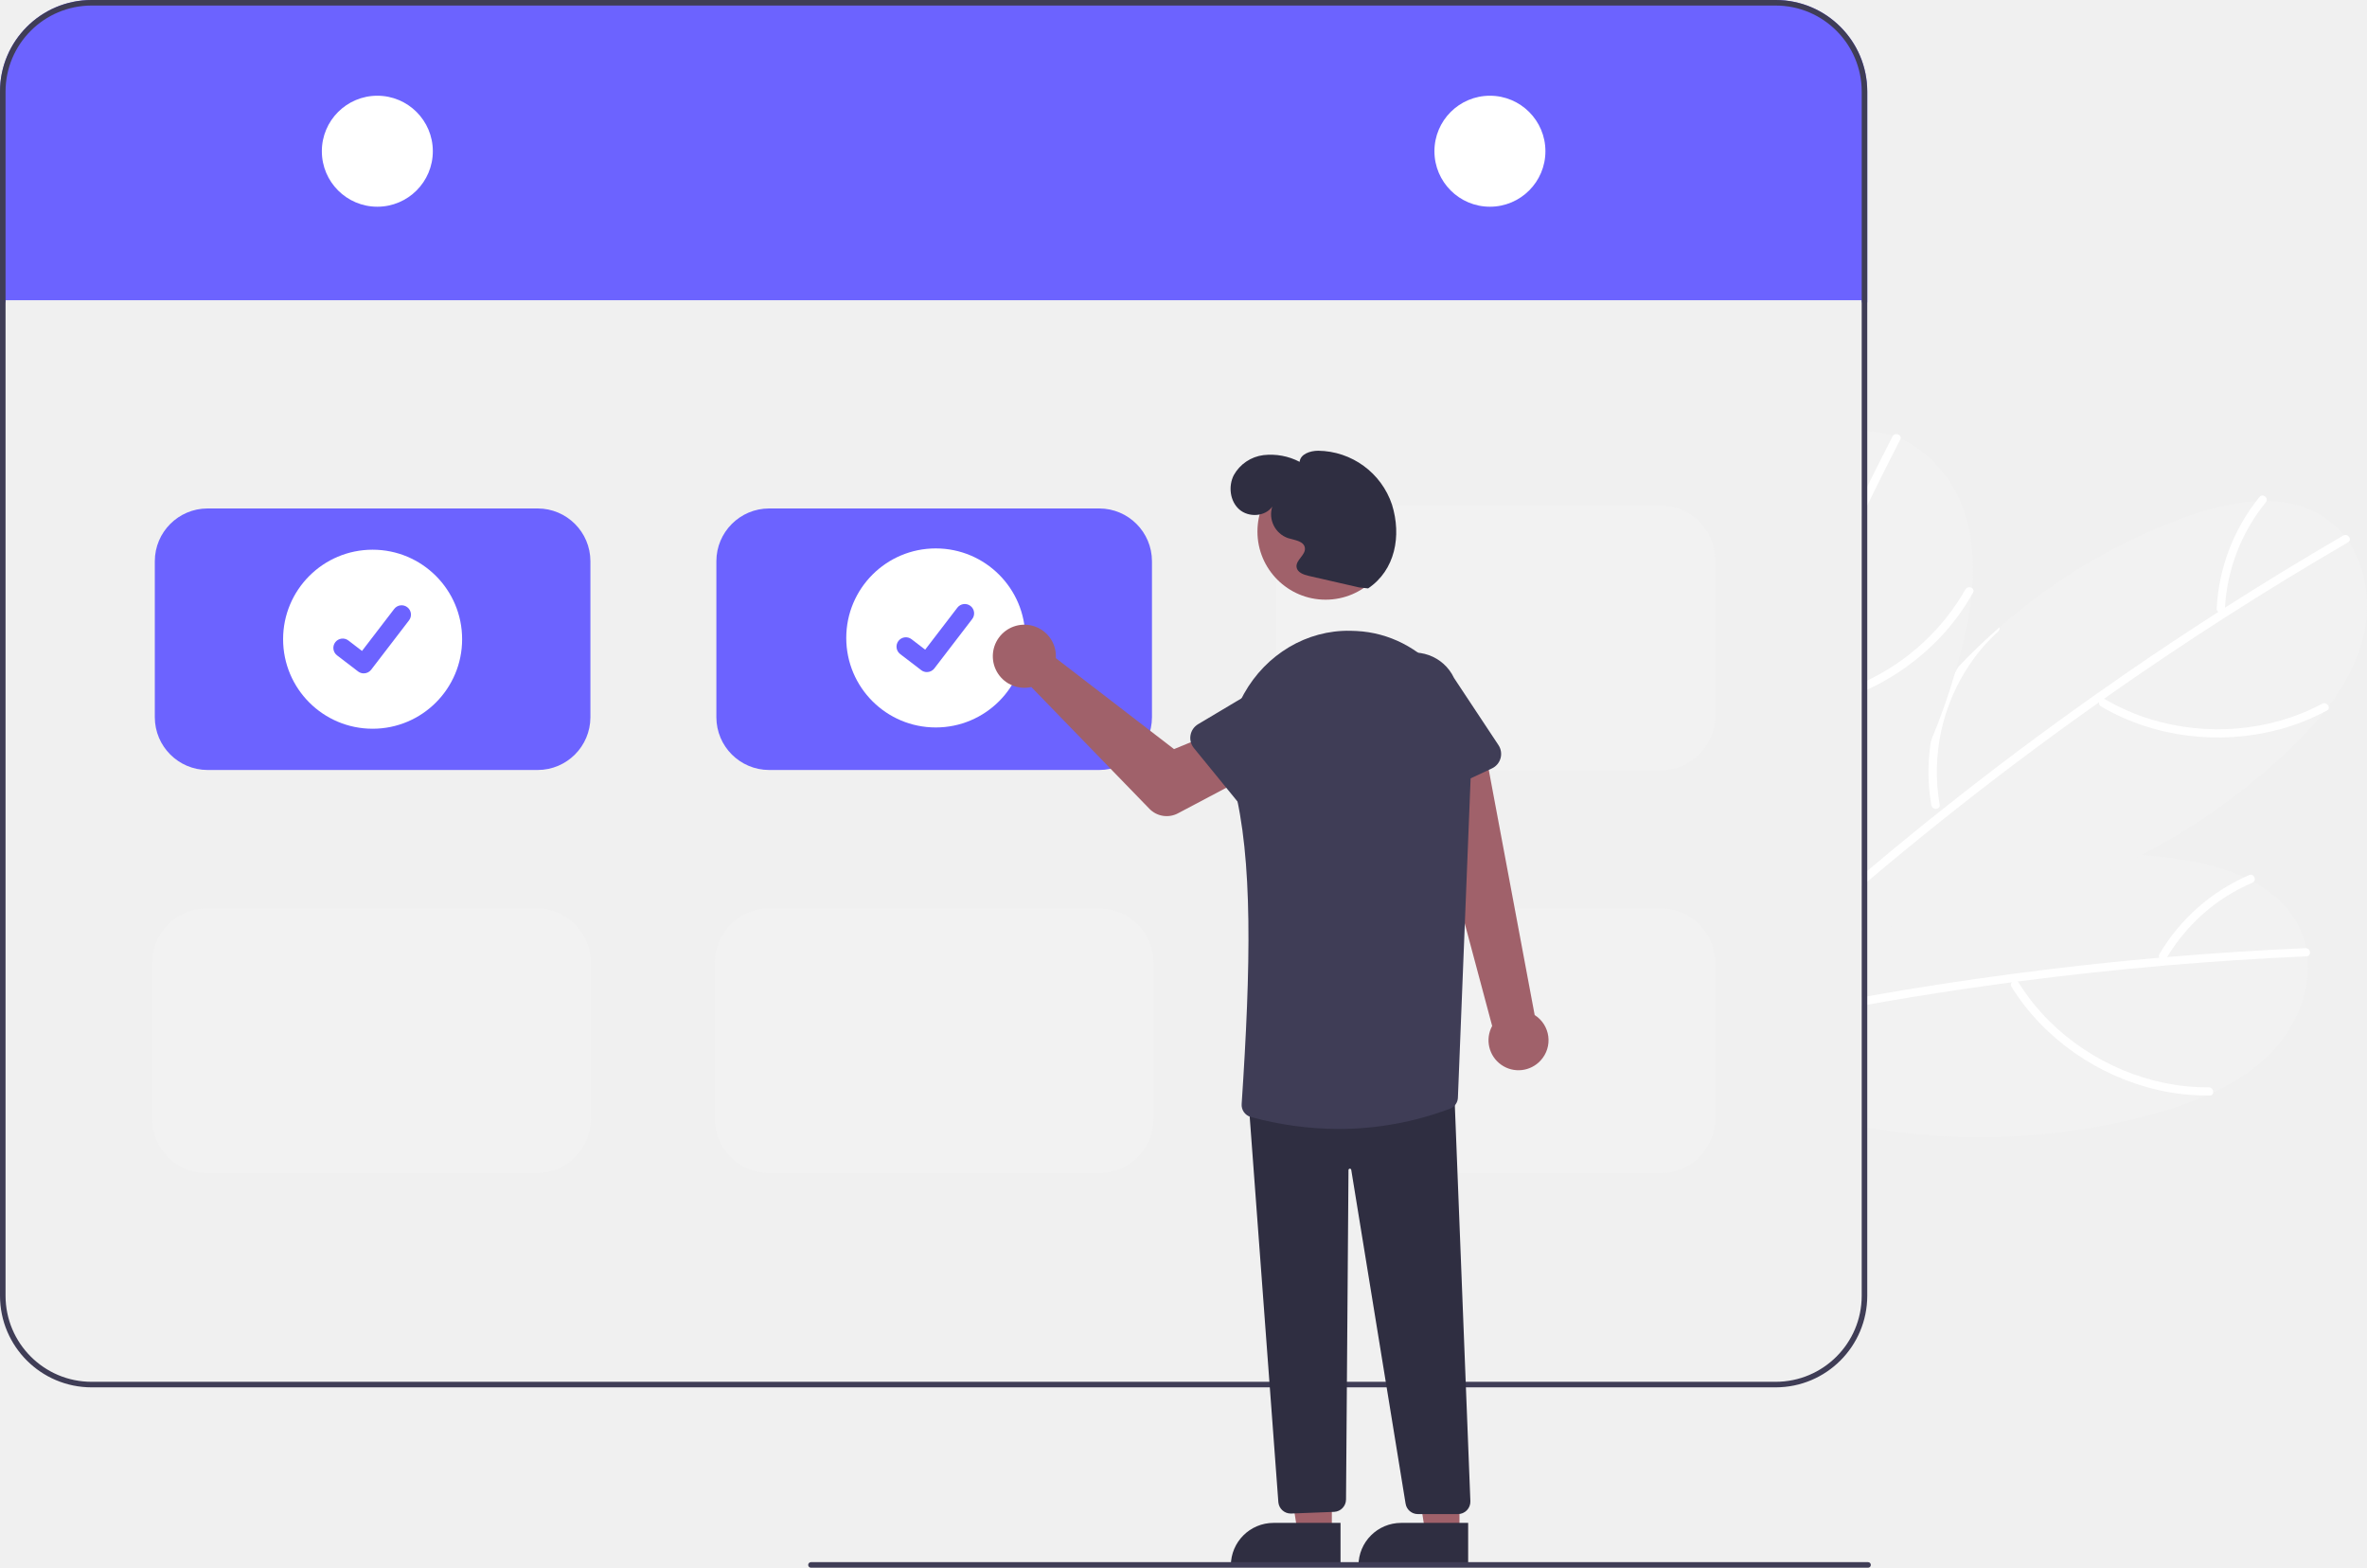
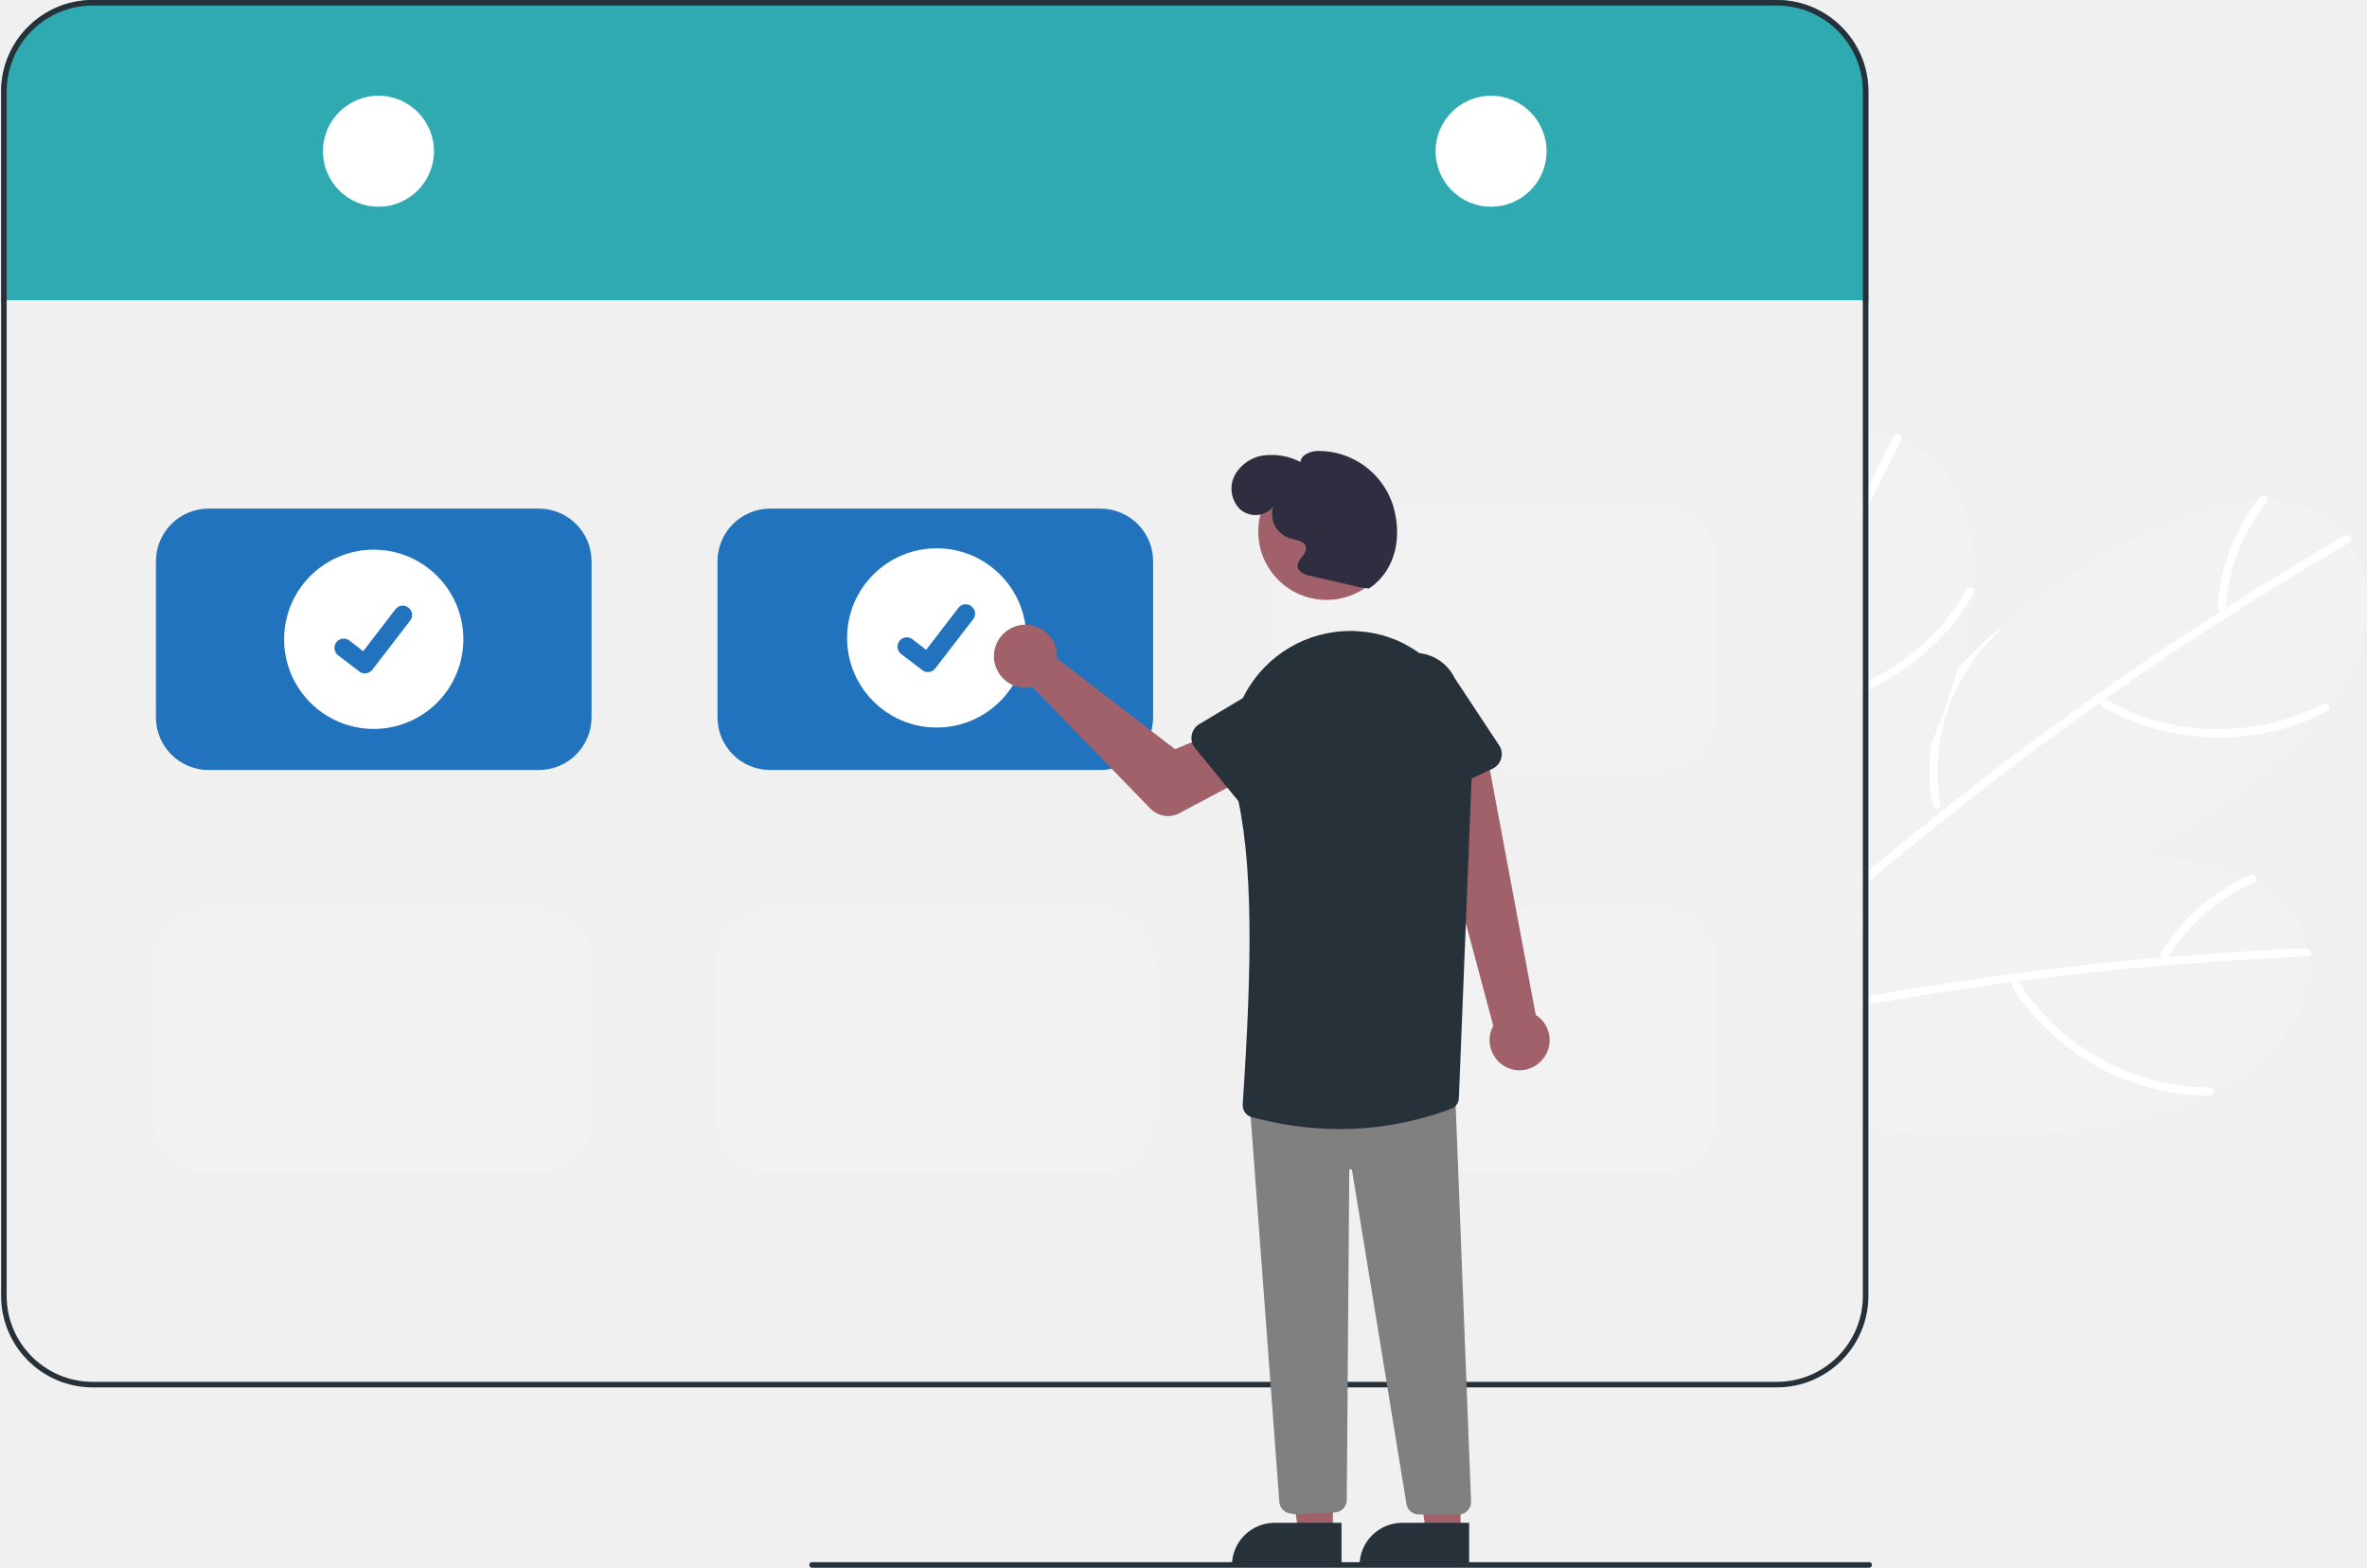
- <svg xmlns="http://www.w3.org/2000/svg" id="b4399b83-2ecd-46d4-bd64-e276547eb0bb" data-name="Layer 1" width="853.117" height="565" viewBox="0 0 853.117 565">
-   <path d="M993.211,545.61c-6.16,6.73-13.8,11.74-22.09,15.63h-.01c-.78.37-1.56.73-2.35,1.07h-.01l-.01.01-.01-.01h-.01a.01.01,0,0,1-.01.01H968.701l-.01-.01c-.01.01-.01.01-.02,0l-.01.01-.01-.01h-.01c-.01.01-.01.01-.02,0h-.01a139.774,139.774,0,0,1-17.06,6.1,236.651,236.651,0,0,1-105.11,5.49c-.67-.12-1.33-.24-2-.36V492.43c.66-.28,1.33-.56,2-.83q6.555-2.715,13.27-4.99,9.66-3.3,19.59-5.66a212.167,212.167,0,0,1,66.04-5.34q6.045.45,12.06,1.3c8.39,1.17,17.19,3.21,24.93,6.75h.01c1.13.53,2.24,1.08,3.34,1.67,6.88,3.73,12.68,8.86,16.22,15.89a30.573,30.573,0,0,1,2.72,7.99v.02c.2.96.34,1.93.45,2.89C1006.331,523.96,1001.421,536.63,993.211,545.61Z" transform="translate(-173.4413 -167.5)" fill="#f2f2f2" />
-   <path d="M1005.071,512.12a1.358,1.358,0,0,1-.3.04q-25.695,1.125-51.32,3.34h-.03c-.07.01-.13.01-.2.02Q926.911,517.8,900.711,521.23c-.74.1-1.47.2-2.2.29q-18.119,2.415-36.17,5.36-7.965,1.305-15.9,2.72c-.67.12-1.33.23-2,.36v-3.03c.67-.13,1.34-.24,2-.36q26.43-4.68,53.04-8.17,6.69-.9,13.4-1.7,19.38-2.34,38.82-4.04c.95-.08,1.89-.16,2.84-.24q24.885-2.115,49.84-3.21a.939.939,0,0,1,.24.02C1006.222,509.37,1006.561,511.77,1005.071,512.12Z" transform="translate(-173.4413 -167.5)" fill="#fff" />
-   <path d="M969.497,559.363c-21.34.157-42.364-8.892-57.458-23.869a77.826,77.826,0,0,1-11.184-14.07c-1.017-1.632-3.398.168-2.389,1.785,11.723,18.8,31.25,32.193,52.778,37.117a80.811,80.811,0,0,0,18.636,1.994c1.914-.014,1.517-2.972-.384-2.958Z" transform="translate(-173.4413 -167.5)" fill="#fff" />
-   <path d="M879.301,480.95a1.692,1.692,0,0,1-1.25,1.13,65.22,65.22,0,0,0-14.08,5.5,68.406,68.406,0,0,0-17.53,13.25c-.27.27-.53.54-.78.82-.42.44-.82.89-1.22,1.35v-4.36c.64-.68,1.31-1.35,2-1.99a71.912,71.912,0,0,1,13.27-10.04Q869.371,483.31,879.301,480.95Z" transform="translate(-173.4413 -167.5)" fill="#fff" />
-   <path d="M984.1,482.872a69.402,69.402,0,0,0-32.422,28.586,1.5,1.5,0,0,0,.793,1.954,1.528,1.528,0,0,0,1.954-.793A66.049,66.049,0,0,1,985.221,485.635c1.765-.754.648-3.519-1.121-2.763Z" transform="translate(-173.4413 -167.5)" fill="#fff" />
-   <path d="M1025.021,397.94c-2.32,8.82-6.77,16.81-12.3,24.1l-.01.01c-.51.68-1.04,1.37-1.59,2.03v.01a139.271,139.271,0,0,1-12.41,13.39,233.429,233.429,0,0,1-53.37,38.13c-30.67,16.02-64.95,25.49-98.9,26.03-.26.01-.52.01-.78.01-.41.01-.82.01-1.22.01V456.21c.65-1.24,1.32-2.48,2-3.71a219.524,219.524,0,0,1,32.03-43.82c.3-.33.61-.66.92-.98q7.02-7.41,14.72-14.11a210.819,210.819,0,0,1,67.29-39.85c7.97-2.86,16.71-5.15,25.21-5.6,1.25-.07,2.49-.1,3.74-.09,7.83.11,15.34,1.96,21.75,6.54a30.999,30.999,0,0,1,6.12,5.81c.62.77,1.19,1.56,1.74,2.37v.01C1026.581,372.68,1028.121,386.17,1025.021,397.94Z" transform="translate(-173.4413 -167.5)" fill="#f2f2f2" />
-   <path d="M1019.961,362.77v.01a1.461,1.461,0,0,1-.24.17q-22.2,12.915-43.84,26.77c-.02.01-.03.02-.05.03a1.739,1.739,0,0,1-.18.11q-22.245,14.25-43.86,29.46c-.6.42-1.21.85-1.82,1.28q-14.925,10.545-29.54,21.54-27.601,20.79-53.99,43.12c-.67.56-1.33,1.13-2,1.7v-3.89c.66-.57,1.33-1.14,2-1.7q10.11-8.535,20.4-16.83c2.05-1.65,4.11-3.3,6.17-4.93q27.45-21.855,56.13-42.08h.01q5.64-3.975,11.3-7.88,16.08-11.07,32.521-21.61c.79-.51,1.59-1.02,2.39-1.53q21.045-13.44,42.64-26a1.489,1.489,0,0,1,.22-.11C1019.722,359.8,1021.131,361.78,1019.961,362.77Z" transform="translate(-173.4413 -167.5)" fill="#fff" />
-   <path d="M1010.409,421.133c-18.825,10.052-41.646,11.805-61.97,5.553a77.827,77.827,0,0,1-16.44-7.265c-1.659-.972-2.931,1.727-1.286,2.691,19.114,11.203,42.628,13.993,63.98,8.353a80.812,80.812,0,0,0,17.43-6.891c1.688-.901-.037-3.336-1.713-2.441Z" transform="translate(-173.4413 -167.5)" fill="#fff" />
-   <path d="M869.562,457.722a68.553,68.553,0,0,1-.952-15.869,72.319,72.319,0,0,1,10.781-34.151q7.028-7.407,14.723-14.112a1.705,1.705,0,0,1-.586,1.585,65.451,65.451,0,0,0-9.912,11.408,69.122,69.122,0,0,0-11.082,50.892,1.212,1.212,0,0,1-.314,1.143A1.625,1.625,0,0,1,869.562,457.722Z" transform="translate(-173.4413 -167.5)" fill="#fff" />
-   <path d="M987.809,346.612a69.402,69.402,0,0,0-15.433,40.375,1.5,1.5,0,0,0,1.61,1.362,1.528,1.528,0,0,0,1.362-1.61,66.048,66.048,0,0,1,14.737-38.201c1.213-1.488-1.061-3.417-2.276-1.926Z" transform="translate(-173.4413 -167.5)" fill="#fff" />
-   <path d="M884.251,379.47v.01c-.07.86-.15,1.71-.24,2.56v.02a141.299,141.299,0,0,1-3.25,17.96c-.7,2.9-1.46,5.78-2.29,8.66-.1.37-.21.74-.32,1.1v.01a229.523,229.523,0,0,1-8.74,24.65,238.918,238.918,0,0,1-22.97,42.22c-.65.97-1.32,1.94-2,2.9V322.96c.67-.04,1.33-.04,2-.02q.48,0,.96.03a30.322,30.322,0,0,1,8.28,1.61c.94.31,1.85.66,2.75,1.05,10.91,4.78,19.48,15.32,23.2,26.91C884.421,361.22,884.981,370.35,884.251,379.47Z" transform="translate(-173.4413 -167.5)" fill="#f2f2f2" />
-   <path d="M858.432,325.63a1.076,1.076,0,0,1-.11.28q-6.075,11.805-11.88,23.73c-.67,1.37-1.34,2.75-2,4.12v-6.8q.99-2.04,2-4.08,4.485-9.09,9.12-18.1a1.304,1.304,0,0,1,.12-.2C856.601,323.26,858.881,324.16,858.432,325.63Z" transform="translate(-173.4413 -167.5)" fill="#fff" />
-   <path d="M884.571,381.08c-.18.32-.36.64-.56.96a79.816,79.816,0,0,1-10.42,14.24,85.916,85.916,0,0,1-27.15,19.77c-.66.32-1.33.62-2,.9V413.7c.67-.3,1.34-.61,2-.93a80.866,80.866,0,0,0,35.37-32.82,1.645,1.645,0,0,1,2.44-.47A1.153,1.153,0,0,1,884.571,381.08Z" transform="translate(-173.4413 -167.5)" fill="#fff" />
-   <path d="M846.441,200.5v76h-2v-.81h-669v.81h-2v-76a33.032,33.032,0,0,1,33-33h607A33.032,33.032,0,0,1,846.441,200.5Z" transform="translate(-173.4413 -167.5)" fill="#6c63ff" />
-   <path d="M813.441,167.5h-607a33.032,33.032,0,0,0-33,33v434a33.032,33.032,0,0,0,33,33h607a33.032,33.032,0,0,0,33-33v-434A33.032,33.032,0,0,0,813.441,167.5Zm31,467a31.04,31.04,0,0,1-31,31h-607a31.04,31.04,0,0,1-31-31v-434a31.04,31.04,0,0,1,31-31h607a31.04,31.04,0,0,1,31,31Z" transform="translate(-173.4413 -167.5)" fill="#3f3d56" />
-   <circle cx="136" cy="54.5" r="20" fill="#fff" />
-   <circle cx="537" cy="54.5" r="20" fill="#fff" />
-   <path d="M367.226,445.002H248.25a19.033,19.033,0,0,1-19.011-19.011V369.758a19.033,19.033,0,0,1,19.011-19.011H367.226a19.033,19.033,0,0,1,19.011,19.011v56.233A19.033,19.033,0,0,1,367.226,445.002Z" transform="translate(-173.4413 -167.5)" fill="#6c63ff" />
-   <path d="M569.624,445.002H450.648a19.033,19.033,0,0,1-19.011-19.011V369.758a19.033,19.033,0,0,1,19.011-19.011H569.624a19.033,19.033,0,0,1,19.011,19.011v56.233A19.033,19.033,0,0,1,569.624,445.002Z" transform="translate(-173.4413 -167.5)" fill="#6c63ff" />
-   <path d="M569.624,590.293H450.648a19.61,19.61,0,0,1-19.588-19.588V514.473A19.61,19.61,0,0,1,450.648,494.885H569.624A19.61,19.61,0,0,1,589.212,514.473v56.233A19.61,19.61,0,0,1,569.624,590.293Z" transform="translate(-173.4413 -167.5)" fill="#f2f2f2" />
-   <path d="M366.836,590.293H247.86A19.61,19.61,0,0,1,228.272,570.706V514.473A19.61,19.61,0,0,1,247.86,494.885H366.836a19.61,19.61,0,0,1,19.588,19.588v56.233A19.61,19.61,0,0,1,366.836,590.293Z" transform="translate(-173.4413 -167.5)" fill="#f2f2f2" />
-   <path d="M772.023,590.293H653.047a19.61,19.61,0,0,1-19.588-19.588V514.473A19.61,19.61,0,0,1,653.047,494.885H772.023a19.61,19.61,0,0,1,19.588,19.588v56.233A19.61,19.61,0,0,1,772.023,590.293Z" transform="translate(-173.4413 -167.5)" fill="#f2f2f2" />
-   <path d="M772.023,445.115H653.047a19.61,19.61,0,0,1-19.588-19.588V369.294a19.61,19.61,0,0,1,19.588-19.588H772.023a19.61,19.61,0,0,1,19.588,19.588v56.233A19.61,19.61,0,0,1,772.023,445.115Z" transform="translate(-173.4413 -167.5)" fill="#f2f2f2" />
-   <circle cx="134.297" cy="230.374" r="32.262" fill="#fff" />
-   <path d="M304.54,410.181a3.346,3.346,0,0,1-2.013-.669l-.036-.027-7.582-5.805a3.368,3.368,0,1,1,4.097-5.348l4.911,3.766,11.605-15.135a3.368,3.368,0,0,1,4.723-.623l-.072.098.074-.097a3.372,3.372,0,0,1,.623,4.723l-13.65,17.802A3.37,3.37,0,0,1,304.54,410.181Z" transform="translate(-173.4413 -167.5)" fill="#6c63ff" />
-   <circle cx="337.271" cy="229.911" r="32.262" fill="#fff" />
-   <path d="M507.515,409.718a3.346,3.346,0,0,1-2.013-.669l-.036-.027-7.582-5.805a3.368,3.368,0,1,1,4.097-5.348l4.911,3.766,11.605-15.135a3.368,3.368,0,0,1,4.723-.623l-.072.098.074-.097a3.372,3.372,0,0,1,.623,4.723l-13.65,17.802A3.37,3.37,0,0,1,507.515,409.718Z" transform="translate(-173.4413 -167.5)" fill="#6c63ff" />
-   <path d="M728.754,549.65a10.743,10.743,0,0,0-2.183-16.327l-18.011-96.173-21.905,8.123,24.592,91.981a10.801,10.801,0,0,0,17.506,12.397Z" transform="translate(-173.4413 -167.5)" fill="#a0616a" />
-   <path d="M553.969,402.9a11.406,11.406,0,0,1,.022,1.796l42.59,32.78,12.078-4.96,9.867,17.249-20.528,10.858a8.67,8.67,0,0,1-10.277-1.627l-42.571-43.889a11.376,11.376,0,1,1,8.819-12.206Z" transform="translate(-173.4413 -167.5)" fill="#a0616a" />
-   <polygon points="480.028 552.849 467.769 552.849 461.936 515.561 480.031 515.562 480.028 552.849" fill="#a0616a" />
-   <path d="M656.596,732.233l-39.531-.001v-.5a15.386,15.386,0,0,1,15.386-15.386h.001l24.144.001Z" transform="translate(-173.4413 -167.5)" fill="#2f2e41" />
-   <polygon points="526.028 552.849 513.769 552.849 507.936 515.561 526.031 515.562 526.028 552.849" fill="#a0616a" />
-   <path d="M702.596,732.233l-39.531-.001v-.5a15.386,15.386,0,0,1,15.386-15.386h.001l24.144.001Z" transform="translate(-173.4413 -167.5)" fill="#2f2e41" />
-   <path d="M638.664,712.979a4.49,4.49,0,0,1-4.475-4.072L623.506,565.218l.505-.041,73.521-6.043.02.522L703.396,708.507a4.5,4.5,0,0,1-4.497,4.668H684.483a4.475,4.475,0,0,1-4.448-3.815L660.46,589.114a.5.5,0,0,0-.994.072L658.578,707.91a4.505,4.505,0,0,1-4.263,4.462l-15.409.601C638.825,712.977,638.744,712.979,638.664,712.979Z" transform="translate(-173.4413 -167.5)" fill="#2f2e41" />
-   <circle cx="477.772" cy="191.564" r="24.561" fill="#a0616a" />
-   <path d="M655.968,574.382a121.037,121.037,0,0,1-31.768-4.342,4.51,4.51,0,0,1-3.236-4.687c3.306-49.693,4.084-88.257-2.869-114.939-2.963-11.372-1.618-23.349,3.691-32.86,7.99-14.313,22.675-23.024,38.34-22.724h0q1.123.021,2.268.08c23.773,1.224,42.297,22.73,41.294,47.942l-4.782,120.168a4.44,4.44,0,0,1-2.815,4.044A114.245,114.245,0,0,1,655.968,574.382Z" transform="translate(-173.4413 -167.5)" fill="#3f3d56" />
-   <path d="M622.136,459.641l-18.398-22.544a5.761,5.761,0,0,1,1.514-8.592l24.921-14.85a16.001,16.001,0,0,1,20.16,24.853l-19.477,21.373a5.761,5.761,0,0,1-8.721-.239Z" transform="translate(-173.4413 -167.5)" fill="#3f3d56" />
-   <path d="M680.011,456.812a5.755,5.755,0,0,1-3.164-3.606l-8.282-27.705A16.001,16.001,0,0,1,697.509,411.849L713.525,436.037a5.761,5.761,0,0,1-2.361,8.399l-26.354,12.336A5.755,5.755,0,0,1,680.011,456.812Z" transform="translate(-173.4413 -167.5)" fill="#3f3d56" />
-   <path d="M663.35,379.217l-18.206-4.167c-1.878-.43-4.134-1.25-4.395-3.159-.35-2.565,3.341-4.352,3.001-6.919-.33-2.486-3.693-2.806-6.09-3.54a9.111,9.111,0,0,1-5.672-11.34c-2.594,3.656-8.522,3.969-11.887,1.007s-4.01-8.336-1.99-12.338a14.287,14.287,0,0,1,10.724-7.24,22.617,22.617,0,0,1,13.023,2.428c.267-2.833,3.804-3.982,6.65-4.007a28.431,28.431,0,0,1,26.643,19.446c3.492,11.252,1.156,23.586-8.614,30.17Z" transform="translate(-173.4413 -167.5)" fill="#2f2e41" />
-   <path d="M846.729,732.5h-381a1,1,0,1,1,0-2h381a1,1,0,1,1,0,2Z" transform="translate(-173.4413 -167.5)" fill="#3f3d56" />
+ <svg xmlns="http://www.w3.org/2000/svg" version="1.1" id="b4399b83-2ecd-46d4-bd64-e276547eb0bb" x="0px" y="0px" viewBox="0 0 853.1 565" style="enable-background:new 0 0 853.1 565;" xml:space="preserve">
+   <style type="text/css">
+ 	.st0{fill:#F2F2F2;}
+ 	.st1{fill:#FFFFFF;}
+ 	.st2{fill:#30AAB1;}
+ 	.st3{fill:#27313A;}
+ 	.st4{fill:#2173BD;}
+ 	.st5{fill:#A0616A;}
+ 	.st6{fill:#808080;}
+ 	.st7{fill:#2F2E41;}
+ </style>
+   <path id="Path_253" class="st0" d="M820.1,378.1c-6.3,6.6-13.8,11.9-22.1,15.6h0c-0.8,0.4-1.6,0.7-2.3,1.1h0l0,0l0,0h0c0,0,0,0,0,0  h0l0,0c0,0,0,0,0,0l0,0l0,0h0c0,0,0,0,0,0h0c-5.5,2.4-11.2,4.4-17.1,6.1c-34.2,9.7-70.1,11.6-105.1,5.5l-2-0.4v-81.1  c0.7-0.3,1.3-0.6,2-0.8c4.4-1.8,8.8-3.5,13.3-5c6.4-2.2,13-4.1,19.6-5.7c21.6-5.2,43.9-7,66-5.3c4,0.3,8.1,0.7,12.1,1.3  c8.6,1.1,17,3.3,24.9,6.8h0c1.1,0.5,2.2,1.1,3.3,1.7c6.9,3.5,12.6,9,16.2,15.9c1.3,2.5,2.2,5.2,2.7,8v0c0.2,1,0.3,1.9,0.5,2.9  C833.3,356.5,828.4,369.1,820.1,378.1z" />
+   <path id="Path_254" class="st1" d="M832,344.6c-0.1,0-0.2,0-0.3,0c-17.1,0.8-34.2,1.9-51.3,3.3h0c-0.1,0-0.1,0-0.2,0  c-17.5,1.5-35,3.4-52.5,5.7c-0.7,0.1-1.5,0.2-2.2,0.3c-12.1,1.6-24.1,3.4-36.2,5.4c-5.3,0.9-10.6,1.8-15.9,2.7  c-0.7,0.1-1.3,0.2-2,0.4v-3c0.7-0.1,1.3-0.2,2-0.4c17.6-3.1,35.3-5.8,53-8.2c4.5-0.6,8.9-1.2,13.4-1.7c12.9-1.6,25.9-2.9,38.8-4  l2.8-0.2c16.6-1.4,33.2-2.5,49.8-3.2c0.1,0,0.2,0,0.2,0C833.2,341.9,833.5,344.3,832,344.6z" />
+   <path id="Path_255" class="st1" d="M796.4,391.9c-21.5-0.1-42.2-8.7-57.5-23.9c-4.3-4.2-8-9-11.2-14.1c-1-1.6-3.4,0.2-2.4,1.8  c12,18.8,31,32.2,52.8,37.1c6.1,1.4,12.4,2.1,18.6,2C798.7,394.8,798.3,391.9,796.4,391.9L796.4,391.9z" />
+   <path id="Path_256" class="st1" d="M706.2,313.4c-0.2,0.6-0.7,1-1.3,1.1c-4.9,1.3-9.6,3.1-14.1,5.5c-6.5,3.4-12.4,7.9-17.5,13.2  c-0.3,0.3-0.5,0.5-0.8,0.8c-0.4,0.4-0.8,0.9-1.2,1.4v-4.4c0.6-0.7,1.3-1.4,2-2c4-3.8,8.5-7.2,13.3-10  C693.1,316.9,699.6,315,706.2,313.4z" />
+   <path id="Path_257" class="st1" d="M811,315.4c-13.6,5.8-24.9,15.8-32.4,28.6c-0.3,0.8,0,1.6,0.8,2c0.8,0.3,1.6,0,2-0.8  c7.1-12,17.9-21.5,30.8-27c0.8-0.3,1.1-1.2,0.8-2C812.6,315.4,811.8,315.1,811,315.4L811,315.4z" />
+   <path id="Path_258" class="st0" d="M852,230.4c-2.5,8.8-6.7,17-12.3,24.1l0,0c-0.5,0.7-1,1.4-1.6,2v0c-3.8,4.7-8,9.2-12.4,13.4  c-15.9,15.2-33.9,28-53.4,38.1c-30.7,16-65,25.5-98.9,26c-0.3,0-0.5,0-0.8,0c-0.4,0-0.8,0-1.2,0v-45.4c0.6-1.2,1.3-2.5,2-3.7  c8.8-15.9,19.6-30.6,32-43.8c0.3-0.3,0.6-0.7,0.9-1c4.7-4.9,9.6-9.6,14.7-14.1c19.7-17.4,42.6-30.9,67.3-39.8  c8.1-3.1,16.6-4.9,25.2-5.6c1.3-0.1,2.5-0.1,3.7-0.1c7.8-0.1,15.3,2.2,21.7,6.5c2.3,1.6,4.4,3.6,6.1,5.8c0.6,0.8,1.2,1.6,1.7,2.4v0  C853.5,205.2,855.1,218.7,852,230.4z" />
+   <path id="Path_259" class="st1" d="M846.9,195.3L846.9,195.3c-0.1,0.1-0.2,0.1-0.2,0.2c-14.8,8.6-29.4,17.5-43.8,26.8c0,0,0,0-0.1,0  c-0.1,0-0.1,0.1-0.2,0.1c-14.8,9.5-29.5,19.3-43.9,29.5c-0.6,0.4-1.2,0.8-1.8,1.3c-9.9,7-19.8,14.2-29.5,21.5  c-18.4,13.9-36.4,28.2-54,43.1c-0.7,0.6-1.3,1.1-2,1.7v-3.9c0.7-0.6,1.3-1.1,2-1.7c6.7-5.7,13.5-11.3,20.4-16.8  c2-1.7,4.1-3.3,6.2-4.9c18.3-14.6,37-28.6,56.1-42.1h0c3.8-2.7,7.5-5.3,11.3-7.9c10.7-7.4,21.6-14.6,32.5-21.6  c0.8-0.5,1.6-1,2.4-1.5c14-9,28.2-17.6,42.6-26c0.1,0,0.1-0.1,0.2-0.1C846.7,192.3,848.1,194.3,846.9,195.3z" />
+   <path id="Path_260" class="st1" d="M837.3,253.6c-19.1,9.9-41.4,11.9-62,5.6c-5.7-1.8-11.3-4.2-16.4-7.3c-1.7-1-2.9,1.7-1.3,2.7  c19.4,11.1,42.4,14.1,64,8.4c6.1-1.6,11.9-3.9,17.4-6.9C840.7,255.2,839,252.7,837.3,253.6L837.3,253.6z" />
+   <path id="Path_261" class="st1" d="M696.5,290.2c-0.9-5.2-1.3-10.6-1-15.9c0.7-12.1,4.4-23.9,10.8-34.2c4.7-4.9,9.6-9.6,14.7-14.1  c0.1,0.6-0.1,1.2-0.6,1.6c-3.7,3.4-7.1,7.2-9.9,11.4c-10.2,14.9-14.2,33.1-11.1,50.9c0.1,0.4,0,0.8-0.3,1.1  c-0.7,0.6-1.7,0.5-2.3-0.2C696.7,290.7,696.5,290.5,696.5,290.2L696.5,290.2z" />
+   <path id="Path_262" class="st1" d="M814.7,179.1c-9.3,11.5-14.7,25.6-15.4,40.4c0.1,0.8,0.8,1.4,1.6,1.4c0.8-0.1,1.4-0.8,1.4-1.6  c0.7-14,5.9-27.4,14.7-38.2C818.2,179.6,816,177.6,814.7,179.1L814.7,179.1z" />
+   <path id="Path_263" class="st0" d="M711.2,212L711.2,212c-0.1,0.9-0.2,1.7-0.2,2.6v0c-0.7,6.1-1.8,12-3.2,18  c-0.7,2.9-1.5,5.8-2.3,8.7c-0.1,0.4-0.2,0.7-0.3,1.1v0c-2.4,8.4-5.4,16.6-8.7,24.7c-6.2,14.8-13.9,29-23,42.2c-0.6,1-1.3,1.9-2,2.9  V155.5c0.7,0,1.3,0,2,0c0.3,0,0.6,0,1,0c2.8,0.1,5.6,0.7,8.3,1.6c0.9,0.3,1.8,0.7,2.7,1c10.9,4.8,19.5,15.3,23.2,26.9  C711.2,193.8,712.1,202.9,711.2,212z" />
+   <path id="Path_264" class="st1" d="M685.4,158.1c0,0.1-0.1,0.2-0.1,0.3c-4,7.9-8,15.8-11.9,23.7c-0.7,1.4-1.3,2.7-2,4.1v-6.8  c0.7-1.4,1.3-2.7,2-4.1c3-6.1,6-12.1,9.1-18.1c0-0.1,0.1-0.1,0.1-0.2C683.5,155.8,685.8,156.7,685.4,158.1z" />
+   <path id="Path_265" class="st1" d="M711.5,213.6c-0.2,0.3-0.4,0.6-0.6,1c-2.9,5.1-6.4,9.9-10.4,14.2c-7.7,8.3-16.9,15-27.2,19.8  c-0.7,0.3-1.3,0.6-2,0.9v-3.2c0.7-0.3,1.3-0.6,2-0.9c14.9-7.1,27.2-18.5,35.4-32.8c0.5-0.8,1.5-1.1,2.2-0.6c0.1,0,0.1,0.1,0.2,0.1  C711.7,212.3,711.9,213,711.5,213.6L711.5,213.6z" />
+   <path id="Path_266" class="st2" d="M673.4,33v76h-2v-0.8H2.4v0.8h-2V33c0-18.2,14.8-33,33-33h607C658.6,0,673.4,14.8,673.4,33z" />
+   <path id="Path_267" class="st3" d="M640.4,0h-607c-18.2,0-33,14.8-33,33v434c0,18.2,14.8,33,33,33h607c18.2,0,33-14.8,33-33V33  C673.4,14.8,658.6,0,640.4,0z M671.4,467c0,17.1-13.9,31-31,31h-607c-17.1,0-31-13.9-31-31V33c0-17.1,13.9-31,31-31h607  c17.1,0,31,13.9,31,31L671.4,467z" />
+   <circle id="Ellipse_20" class="st1" cx="136.4" cy="54.5" r="20" />
+   <circle id="Ellipse_21" class="st1" cx="537.4" cy="54.5" r="20" />
+   <path id="Path_268" class="st4" d="M194.2,277.5h-119c-10.5,0-19-8.5-19-19v-56.2c0-10.5,8.5-19,19-19h119c10.5,0,19,8.5,19,19v56.2  C213.2,269,204.7,277.5,194.2,277.5z" />
+   <path id="Path_269" class="st4" d="M396.6,277.5h-119c-10.5,0-19-8.5-19-19v-56.2c0-10.5,8.5-19,19-19h119c10.5,0,19,8.5,19,19v56.2  C415.6,269,407.1,277.5,396.6,277.5z" />
+   <path id="Path_270" class="st0" d="M396.6,422.8h-119c-10.8,0-19.6-8.8-19.6-19.6V347c0-10.8,8.8-19.6,19.6-19.6h119  c10.8,0,19.6,8.8,19.6,19.6v56.2C416.1,414,407.4,422.8,396.6,422.8z" />
+   <path id="Path_271" class="st0" d="M193.8,422.8h-119c-10.8,0-19.6-8.8-19.6-19.6V347c0-10.8,8.8-19.6,19.6-19.6h119  c10.8,0,19.6,8.8,19.6,19.6v56.2C213.3,414,204.6,422.8,193.8,422.8z" />
+   <path id="Path_272" class="st0" d="M599,422.8H480c-10.8,0-19.6-8.8-19.6-19.6V347c0-10.8,8.8-19.6,19.6-19.6h119  c10.8,0,19.6,8.8,19.6,19.6v56.2C618.5,414,609.8,422.8,599,422.8z" />
+   <path id="Path_273" class="st0" d="M599,277.6H480c-10.8,0-19.6-8.8-19.6-19.6v-56.2c0-10.8,8.8-19.6,19.6-19.6h119  c10.8,0,19.6,8.8,19.6,19.6V258C618.5,268.8,609.8,277.6,599,277.6z" />
+   <circle id="Ellipse_22" class="st1" cx="134.7" cy="230.4" r="32.3" />
+   <path id="Path_274" class="st4" d="M131.5,242.7c-0.7,0-1.4-0.2-2-0.7l0,0l-7.6-5.8c-1.5-1.1-1.8-3.2-0.7-4.7  c1.1-1.5,3.2-1.8,4.7-0.7c0,0,0.1,0,0.1,0.1l0,0l4.9,3.8l11.6-15.1c1.1-1.5,3.2-1.8,4.7-0.6l0,0l-0.1,0.1l0.1-0.1  c1.5,1.1,1.8,3.2,0.6,4.7l-13.7,17.8C133.5,242.2,132.5,242.7,131.5,242.7z" />
+   <circle id="Ellipse_23" class="st1" cx="337.6" cy="229.9" r="32.3" />
+   <path id="Path_275" class="st4" d="M334.4,242.2c-0.7,0-1.4-0.2-2-0.7l0,0l-7.6-5.8c-1.5-1.1-1.8-3.2-0.6-4.7  c1.1-1.5,3.2-1.8,4.7-0.6l0,0l0,0l4.9,3.8l11.6-15.1c1.1-1.5,3.2-1.8,4.7-0.6c0,0,0,0,0,0l0,0l-0.1,0.1l0.1-0.1  c1.5,1.1,1.8,3.2,0.6,4.7l-13.7,17.8C336.5,241.7,335.5,242.2,334.4,242.2z" />
+   <path id="Path_276" class="st5" d="M555.7,382.1c4-4.4,3.7-11.2-0.7-15.2c-0.5-0.4-1-0.8-1.5-1.1l-18-96.2l-21.9,8.1l24.6,92  c-2.9,5.2-0.9,11.8,4.3,14.7C546.9,386.8,552.3,385.9,555.7,382.1L555.7,382.1z" />
+   <path id="Path_277" class="st5" d="M380.9,235.4c0.1,0.6,0.1,1.2,0,1.8l42.6,32.8l12.1-5l9.9,17.2l-20.5,10.9  c-3.4,1.8-7.6,1.1-10.3-1.6l-42.6-43.9c-6.1,1.4-12.2-2.5-13.6-8.6c-1.4-6.1,2.5-12.2,8.6-13.6c6.1-1.4,12.2,2.5,13.6,8.6  c0,0,0,0,0,0C380.8,234.5,380.9,234.9,380.9,235.4L380.9,235.4z" />
+   <path id="Path_278" class="st5" d="M480.4,552.8h-12.3l-5.8-37.3h18.1L480.4,552.8z" />
+   <path id="Path_279" class="st3" d="M483.5,564.7H444v-0.5c0-8.5,6.9-15.4,15.4-15.4l0,0h24.1L483.5,564.7z" />
+   <path id="Path_280" class="st5" d="M526.4,552.8h-12.3l-5.8-37.3h18.1L526.4,552.8z" />
+   <path id="Path_281" class="st3" d="M529.5,564.7H490v-0.5c0-8.5,6.9-15.4,15.4-15.4l0,0h24.1L529.5,564.7z" />
+   <path id="Path_282" class="st6" d="M465.6,545.5c-2.3,0-4.3-1.8-4.5-4.1l-10.7-143.7l0.5,0l73.5-6l0,0.5l5.8,148.9  c0.1,2.5-1.8,4.6-4.3,4.7h-0.2h-14.4c-2.2,0-4.1-1.6-4.4-3.8l-19.6-120.2c0-0.3-0.3-0.5-0.6-0.4c-0.3,0-0.4,0.3-0.4,0.5l-0.9,118.7  c0,2.4-1.9,4.3-4.3,4.5l-15.4,0.6C465.8,545.5,465.7,545.5,465.6,545.5z" />
+   <circle id="Ellipse_24" class="st5" cx="478.1" cy="191.6" r="24.6" />
+   <path id="Path_283" class="st3" d="M482.9,406.9c-10.7,0-21.4-1.5-31.8-4.3c-2.1-0.6-3.4-2.6-3.2-4.7c3.3-49.7,4.1-88.3-2.9-114.9  c-3-11-1.7-22.8,3.7-32.9c7.6-14.1,22.3-22.8,38.3-22.7l0,0c0.7,0,1.5,0,2.3,0.1c23.8,1.2,42.3,22.7,41.3,47.9l-4.8,120.2  c0,1.8-1.1,3.4-2.8,4C510.2,404.4,496.6,406.9,482.9,406.9z" />
+   <path id="Path_284" class="st3" d="M449.1,292.1l-18.4-22.5c-2-2.5-1.6-6.1,0.8-8.1c0.2-0.2,0.4-0.3,0.7-0.5l24.9-14.9  c6.9-5.6,16.9-4.5,22.5,2.3c5.6,6.9,4.5,16.9-2.3,22.5l-19.5,21.4c-2.1,2.4-5.8,2.5-8.1,0.4C449.4,292.6,449.2,292.4,449.1,292.1  L449.1,292.1z" />
+   <path id="Path_285" class="st3" d="M506.9,289.3c-1.5-0.7-2.7-2-3.2-3.6l-8.3-27.7c-3.7-8-0.2-17.5,7.8-21.2  c7.9-3.7,17.3-0.3,21.1,7.6l16,24.2c1.8,2.7,1,6.2-1.6,8c-0.2,0.2-0.5,0.3-0.7,0.4l-26.4,12.3C510.2,290,508.5,290,506.9,289.3z" />
+   <path id="Path_286" class="st7" d="M490.3,211.7l-18.2-4.2c-1.9-0.4-4.1-1.3-4.4-3.2c-0.4-2.6,3.3-4.4,3-6.9  c-0.3-2.5-3.7-2.8-6.1-3.5c-4.6-1.6-7.2-6.6-5.7-11.3c-3,3.6-8.2,4-11.8,1.1c0,0-0.1-0.1-0.1-0.1c-3.3-3.2-4.1-8.2-2-12.3  c2.2-4,6.2-6.7,10.7-7.2c4.5-0.5,9,0.3,13,2.4c0.3-2.8,3.8-4,6.7-4c12.1,0.1,22.8,7.9,26.6,19.4c3.5,11.3,1.2,23.6-8.6,30.2  L490.3,211.7z" />
+   <path id="Path_287" class="st3" d="M673.7,565h-381c-0.6,0-1-0.4-1-1c0-0.6,0.4-1,1-1c0,0,0,0,0,0h381c0.6,0,1,0.4,1,1  C674.7,564.5,674.2,565,673.7,565C673.7,565,673.7,565,673.7,565z" />
</svg>
